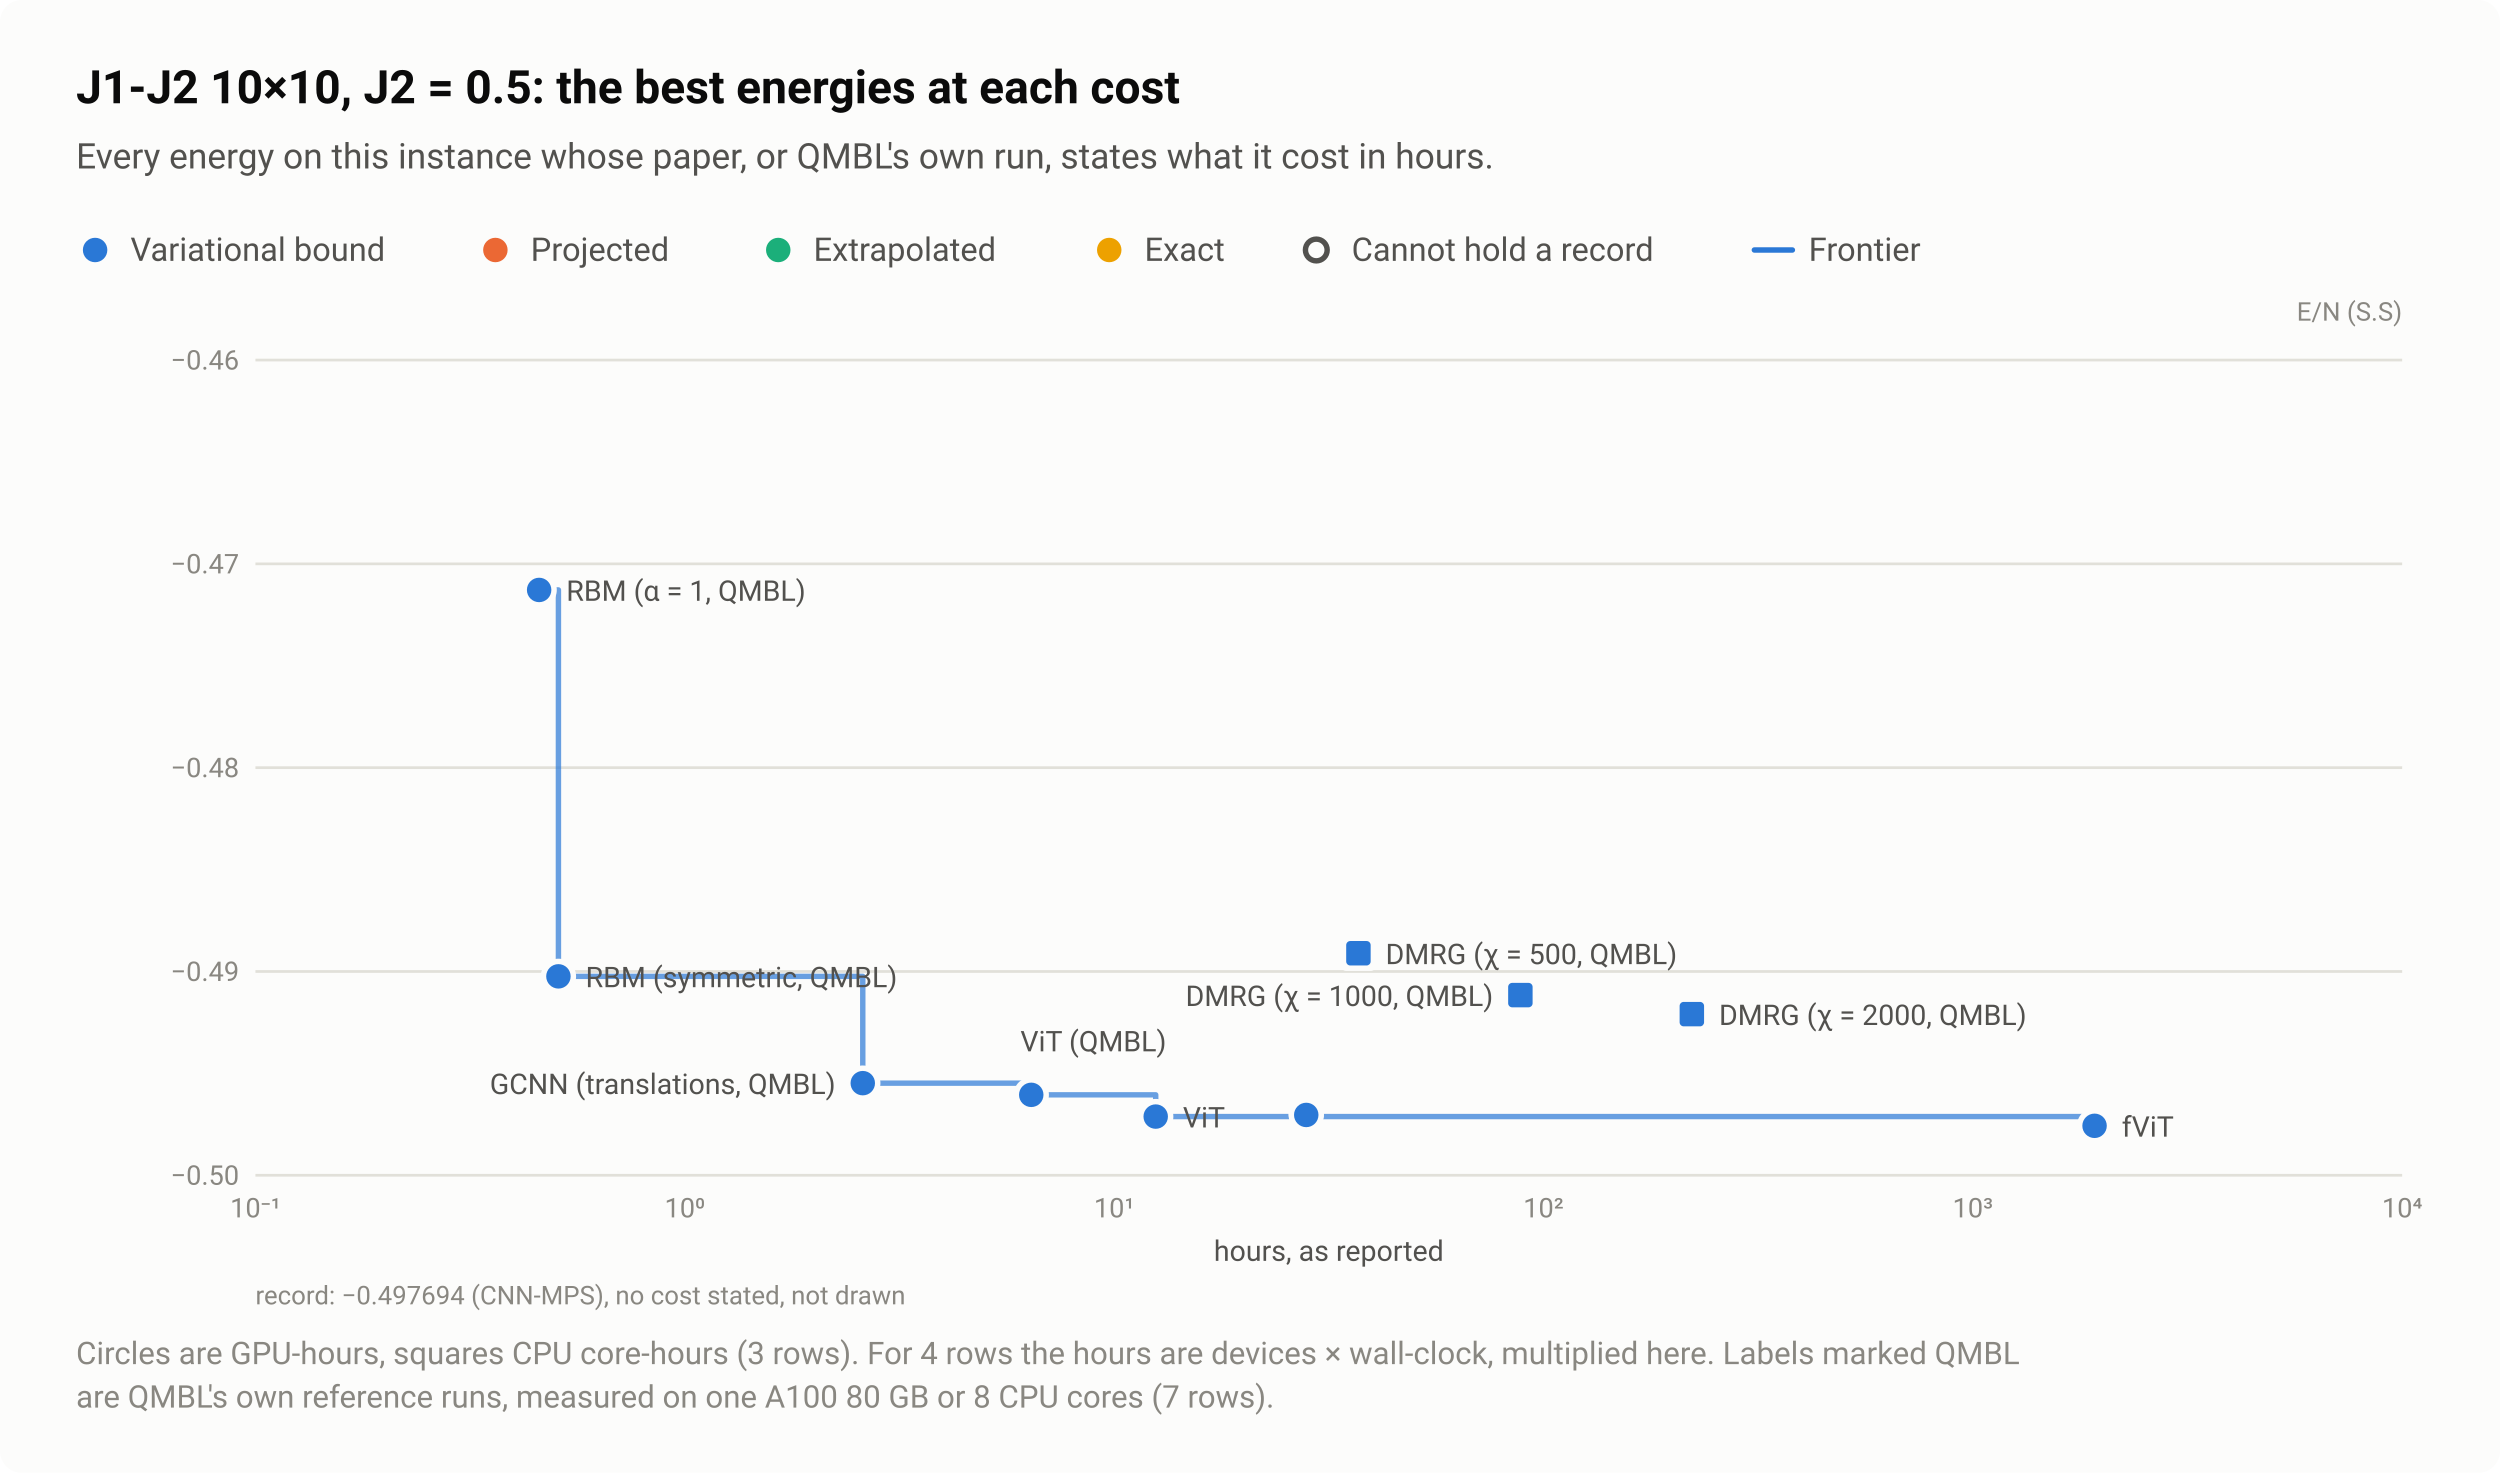
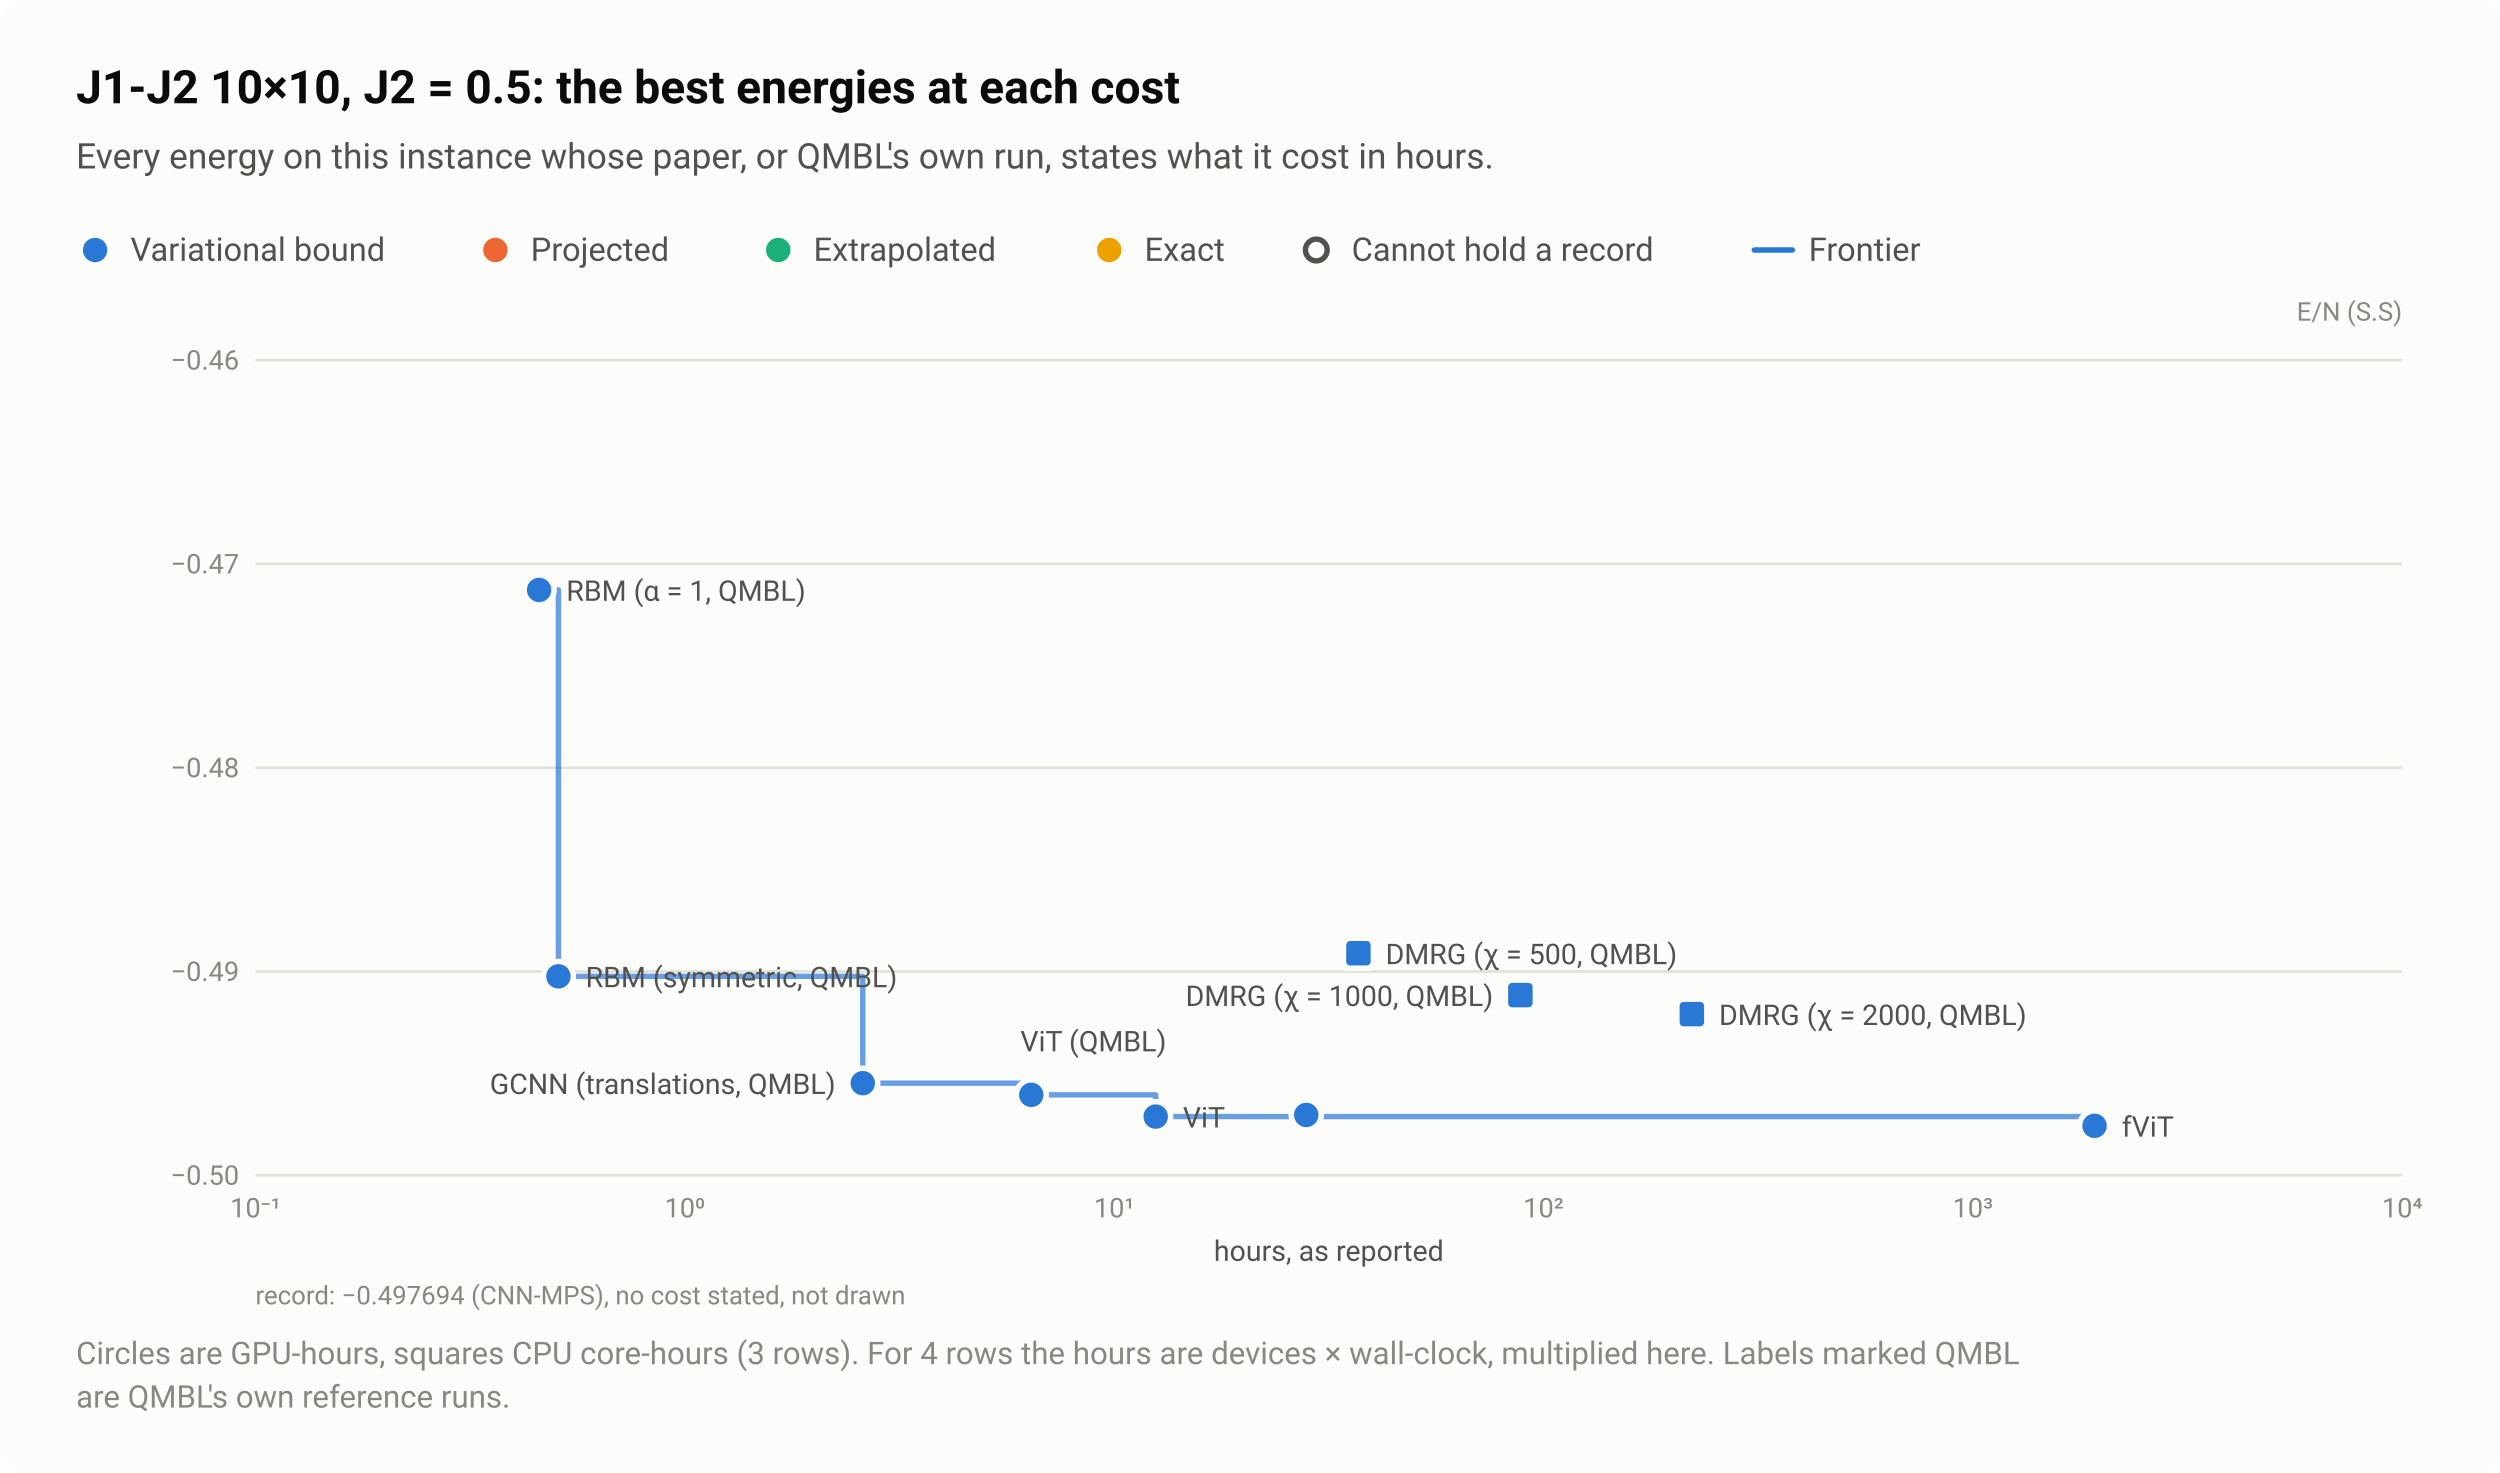
<svg xmlns="http://www.w3.org/2000/svg" width="920" height="542" viewBox="0 0 920 542" role="img" aria-labelledby="title desc">
  <style>text{font-family:system-ui,-apple-system,"Segoe UI",Roboto,"Helvetica Neue",Arial,sans-serif}</style>
  <rect width="920" height="542" rx="8" fill="#fcfcfb" />
  <text x="28" y="38" font-size="17" fill="#0b0b0b" font-weight="600">J1-J2 10×10, J2 = 0.5: the best energies at each cost</text>
  <text x="28" y="62" font-size="13" fill="#52514e">Every energy on this instance whose paper, or QMBL's own run, states what it cost in hours.</text>
  <circle cx="35" cy="92" r="6.5" fill="#fcfcfb" />
  <circle cx="35" cy="92" r="4.5" fill="#2a78d6" />
  <text x="48" y="96" font-size="12" fill="#52514e">Variational bound</text>
  <circle cx="182.3" cy="92" r="6.5" fill="#fcfcfb" />
  <circle cx="182.3" cy="92" r="4.5" fill="#eb6834" />
  <text x="195.3" y="96" font-size="12" fill="#52514e">Projected</text>
  <circle cx="286.4" cy="92" r="6.5" fill="#fcfcfb" />
  <circle cx="286.4" cy="92" r="4.5" fill="#1baf7a" />
  <text x="299.4" y="96" font-size="12" fill="#52514e">Extrapolated</text>
  <circle cx="408.2" cy="92" r="6.5" fill="#fcfcfb" />
  <circle cx="408.2" cy="92" r="4.5" fill="#eda100" />
  <text x="421.2" y="96" font-size="12" fill="#52514e">Exact</text>
  <circle cx="484.4" cy="92" r="6.5" fill="#fcfcfb" />
  <circle cx="484.4" cy="92" r="4" fill="#fcfcfb" stroke="#52514e" stroke-width="2" />
  <text x="497.4" y="96" font-size="12" fill="#52514e">Cannot hold a record</text>
  <path d="M645.6 92H659.6" stroke="#2a78d6" stroke-width="2" stroke-linecap="round" />
  <text x="665.6" y="96" font-size="12" fill="#52514e">Frontier</text>
  <text x="884" y="118" font-size="9.5" fill="#898781" text-anchor="end">E/N (S.S)</text>
  <path d="M94 432.5H884" stroke="#e1e0d9" stroke-width="1" />
  <text x="88" y="436" font-size="10" fill="#898781" text-anchor="end" style="font-variant-numeric:tabular-nums">−0.50</text>
  <path d="M94 357.5H884" stroke="#e1e0d9" stroke-width="1" />
  <text x="88" y="361" font-size="10" fill="#898781" text-anchor="end" style="font-variant-numeric:tabular-nums">−0.49</text>
  <path d="M94 282.5H884" stroke="#e1e0d9" stroke-width="1" />
  <text x="88" y="286" font-size="10" fill="#898781" text-anchor="end" style="font-variant-numeric:tabular-nums">−0.48</text>
  <path d="M94 207.5H884" stroke="#e1e0d9" stroke-width="1" />
  <text x="88" y="211" font-size="10" fill="#898781" text-anchor="end" style="font-variant-numeric:tabular-nums">−0.47</text>
  <path d="M94 132.5H884" stroke="#e1e0d9" stroke-width="1" />
  <text x="88" y="136" font-size="10" fill="#898781" text-anchor="end" style="font-variant-numeric:tabular-nums">−0.46</text>
  <text x="94" y="448" font-size="10" fill="#898781" text-anchor="middle" style="font-variant-numeric:tabular-nums">10⁻¹</text>
  <text x="252" y="448" font-size="10" fill="#898781" text-anchor="middle" style="font-variant-numeric:tabular-nums">10⁰</text>
  <text x="410" y="448" font-size="10" fill="#898781" text-anchor="middle" style="font-variant-numeric:tabular-nums">10¹</text>
  <text x="568" y="448" font-size="10" fill="#898781" text-anchor="middle" style="font-variant-numeric:tabular-nums">10²</text>
  <text x="726" y="448" font-size="10" fill="#898781" text-anchor="middle" style="font-variant-numeric:tabular-nums">10³</text>
  <text x="884" y="448" font-size="10" fill="#898781" text-anchor="middle" style="font-variant-numeric:tabular-nums">10⁴</text>
  <path d="M198.4 217.1H205.5V359.3H317.5V398.6H379.5V402.9H425.3V410.9H770.8V414.3" fill="none" stroke="#2a78d6" stroke-width="2" stroke-linejoin="round" stroke-linecap="round" opacity="0.7" />
  <a class="pt" href="/instances/#r-J1J2_square_100_P_0_5-222e496c">
    <circle cx="770.8" cy="414.3" r="6.5" fill="#fcfcfb" />
    <circle cx="770.8" cy="414.3" r="4.5" fill="#2a78d6" />
  </a>
  <a class="pt" href="/instances/#r-J1J2_square_100_P_0_5-0c62bd86">
    <circle cx="480.7" cy="409.7" r="6.5" fill="#fcfcfb" />
    <circle cx="480.7" cy="409.7" r="4.5" fill="#2a78d6" />
  </a>
  <a class="pt" href="/instances/#r-J1J2_square_100_P_0_5-5bc62a0e">
    <circle cx="480.7" cy="410.3" r="6.5" fill="#fcfcfb" />
    <circle cx="480.7" cy="410.3" r="4.5" fill="#2a78d6" />
  </a>
  <a class="pt" href="/instances/#r-J1J2_square_100_P_0_5-3709d247">
    <circle cx="425.3" cy="410.9" r="6.5" fill="#fcfcfb" />
    <circle cx="425.3" cy="410.9" r="4.5" fill="#2a78d6" />
  </a>
  <a class="pt" href="/instances/#r-J1J2_square_100_P_0_5-a0d6bd32">
    <rect x="493.4" y="344.3" width="13" height="13" rx="2" fill="#fcfcfb" />
    <rect x="495.4" y="346.3" width="9" height="9" rx="1.5" fill="#2a78d6" />
  </a>
  <a class="pt" href="/instances/#r-J1J2_square_100_P_0_5-40ca8799">
    <rect x="553" y="359.7" width="13" height="13" rx="2" fill="#fcfcfb" />
    <rect x="555" y="361.7" width="9" height="9" rx="1.5" fill="#2a78d6" />
  </a>
  <a class="pt" href="/instances/#r-J1J2_square_100_P_0_5-dac27471">
    <rect x="616.1" y="366.7" width="13" height="13" rx="2" fill="#fcfcfb" />
    <rect x="618.1" y="368.7" width="9" height="9" rx="1.5" fill="#2a78d6" />
  </a>
  <a class="pt" href="/instances/#r-J1J2_square_100_P_0_5-9da87ced">
    <circle cx="317.5" cy="398.6" r="6.5" fill="#fcfcfb" />
    <circle cx="317.5" cy="398.6" r="4.5" fill="#2a78d6" />
  </a>
  <a class="pt" href="/instances/#r-J1J2_square_100_P_0_5-11bb7c21">
    <circle cx="198.4" cy="217.1" r="6.5" fill="#fcfcfb" />
    <circle cx="198.4" cy="217.1" r="4.5" fill="#2a78d6" />
  </a>
  <a class="pt" href="/instances/#r-J1J2_square_100_P_0_5-26119544">
    <circle cx="205.5" cy="359.3" r="6.5" fill="#fcfcfb" />
    <circle cx="205.5" cy="359.3" r="4.5" fill="#2a78d6" />
  </a>
  <a class="pt" href="/instances/#r-J1J2_square_100_P_0_5-581a942d">
    <circle cx="379.5" cy="402.9" r="6.5" fill="#fcfcfb" />
    <circle cx="379.5" cy="402.9" r="4.5" fill="#2a78d6" />
  </a>
  <text x="208.4" y="221.1" font-size="10.5" fill="#52514e" text-anchor="start">RBM (α = 1, QMBL)</text>
  <text x="509.9" y="354.8" font-size="10.5" fill="#52514e" text-anchor="start">DMRG (χ = 500, QMBL)</text>
  <text x="215.5" y="363.3" font-size="10.5" fill="#52514e" text-anchor="start">RBM (symmetric, QMBL)</text>
  <text x="549.5" y="370.2" font-size="10.5" fill="#52514e" text-anchor="end">DMRG (χ = 1000, QMBL)</text>
  <text x="632.6" y="377.2" font-size="10.5" fill="#52514e" text-anchor="start">DMRG (χ = 2000, QMBL)</text>
  <text x="375.5" y="386.9" font-size="10.5" fill="#52514e" text-anchor="start">ViT (QMBL)</text>
  <text x="307.5" y="402.6" font-size="10.5" fill="#52514e" text-anchor="end">GCNN (translations, QMBL)</text>
  <text x="435.3" y="414.9" font-size="10.5" fill="#52514e" text-anchor="start">ViT</text>
  <text x="780.8" y="418.3" font-size="10.5" fill="#52514e" text-anchor="start">fViT</text>
  <text x="489" y="464" font-size="10.5" fill="#52514e" text-anchor="middle">hours, as reported</text>
  <text x="94" y="480" font-size="9.5" fill="#898781">record: −0.497694 (CNN-MPS), no cost stated, not drawn</text>
  <text x="28" y="502" font-size="11.5" fill="#898781">Circles are GPU-hours, squares CPU core-hours (3 rows). For 4 rows the hours are devices × wall-clock, multiplied here. Labels marked QMBL</text>
-   <text x="28" y="518" font-size="11.5" fill="#898781">are QMBL's own reference runs, measured on one A100 80 GB or 8 CPU cores (7 rows).</text>
+   <text x="28" y="518" font-size="11.5" fill="#898781">are QMBL's own reference runs.</text>
</svg>
